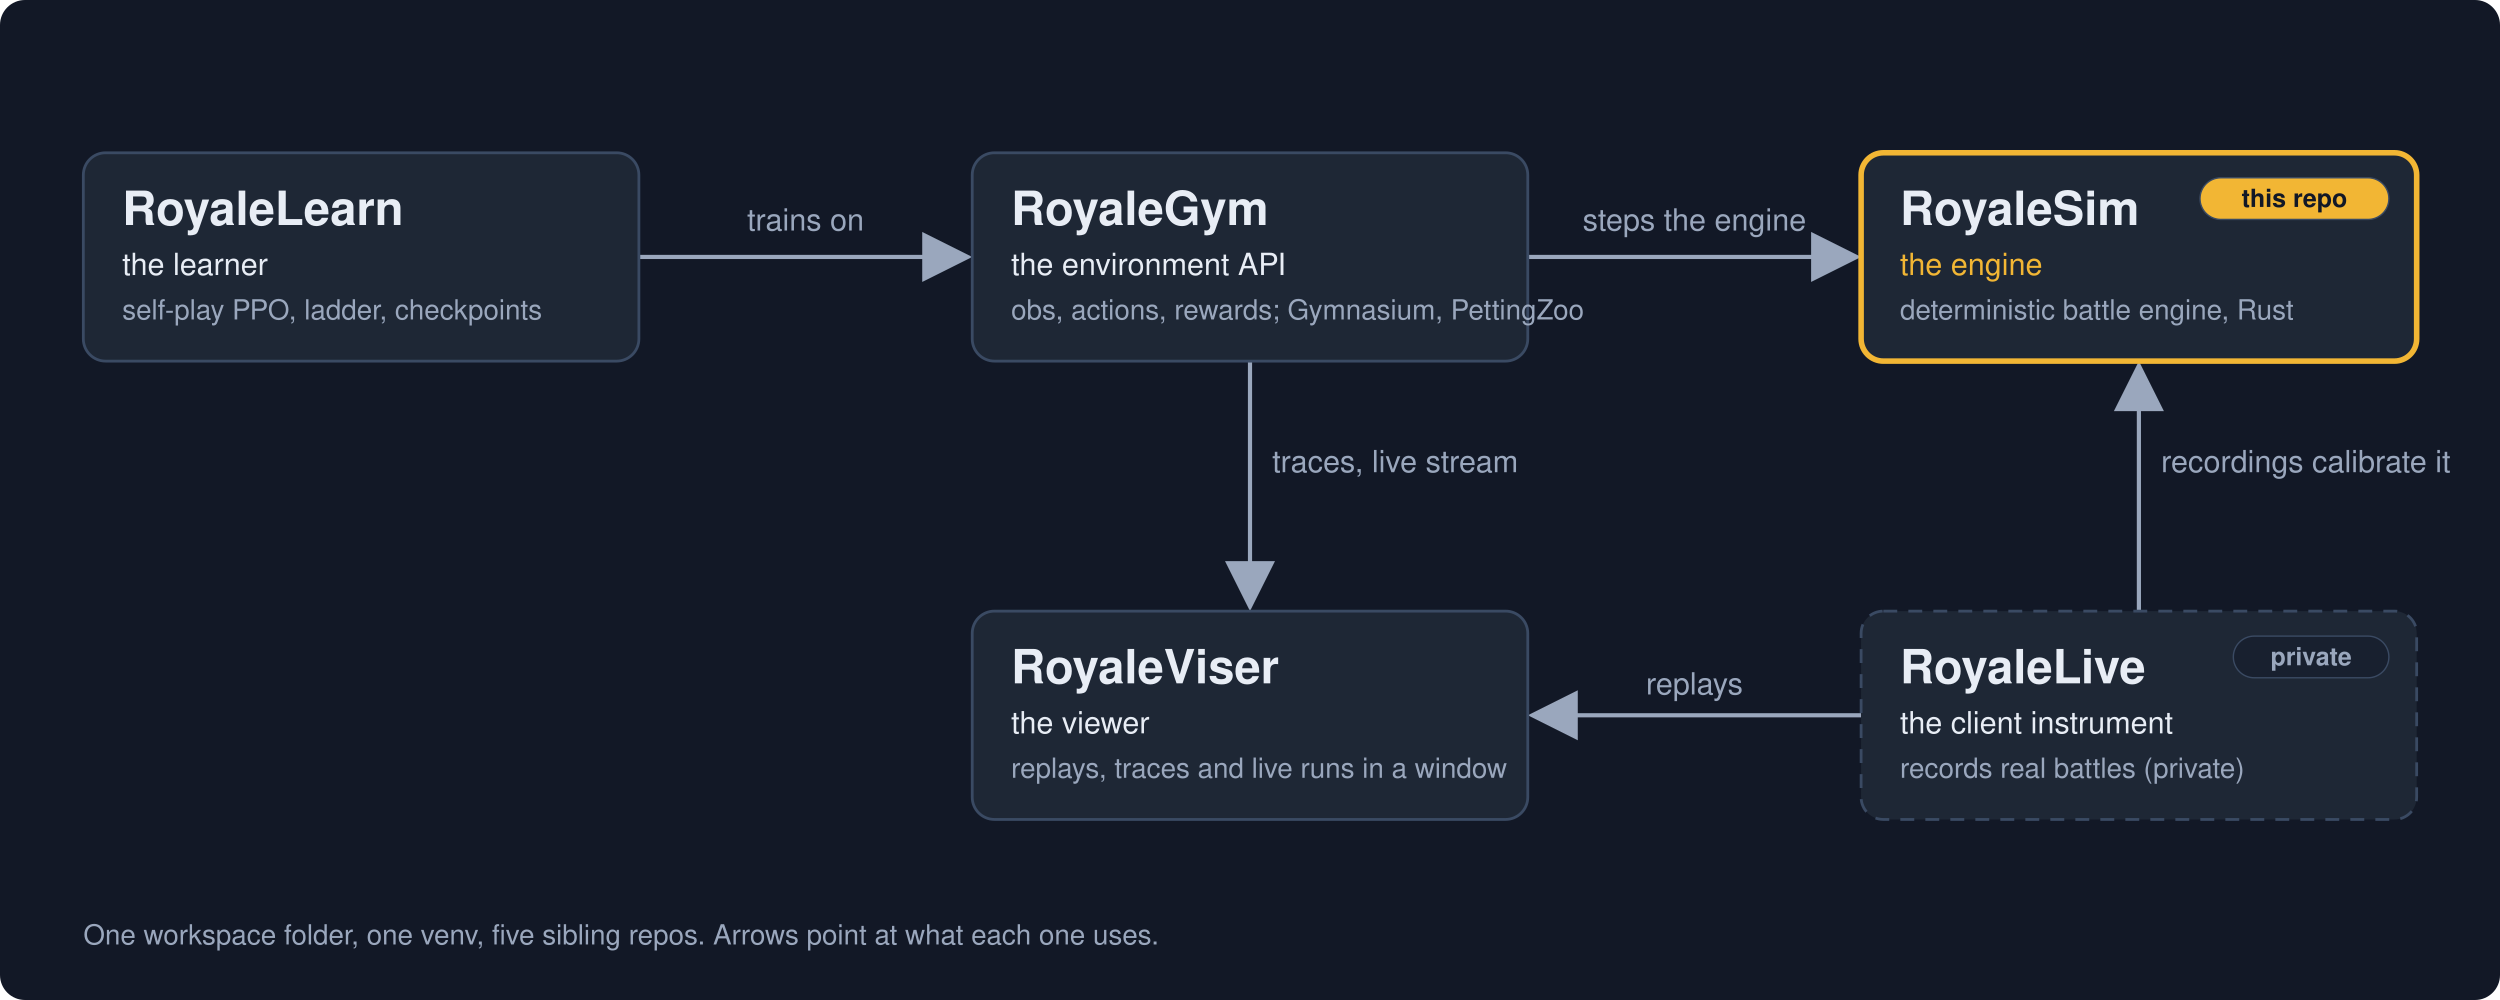
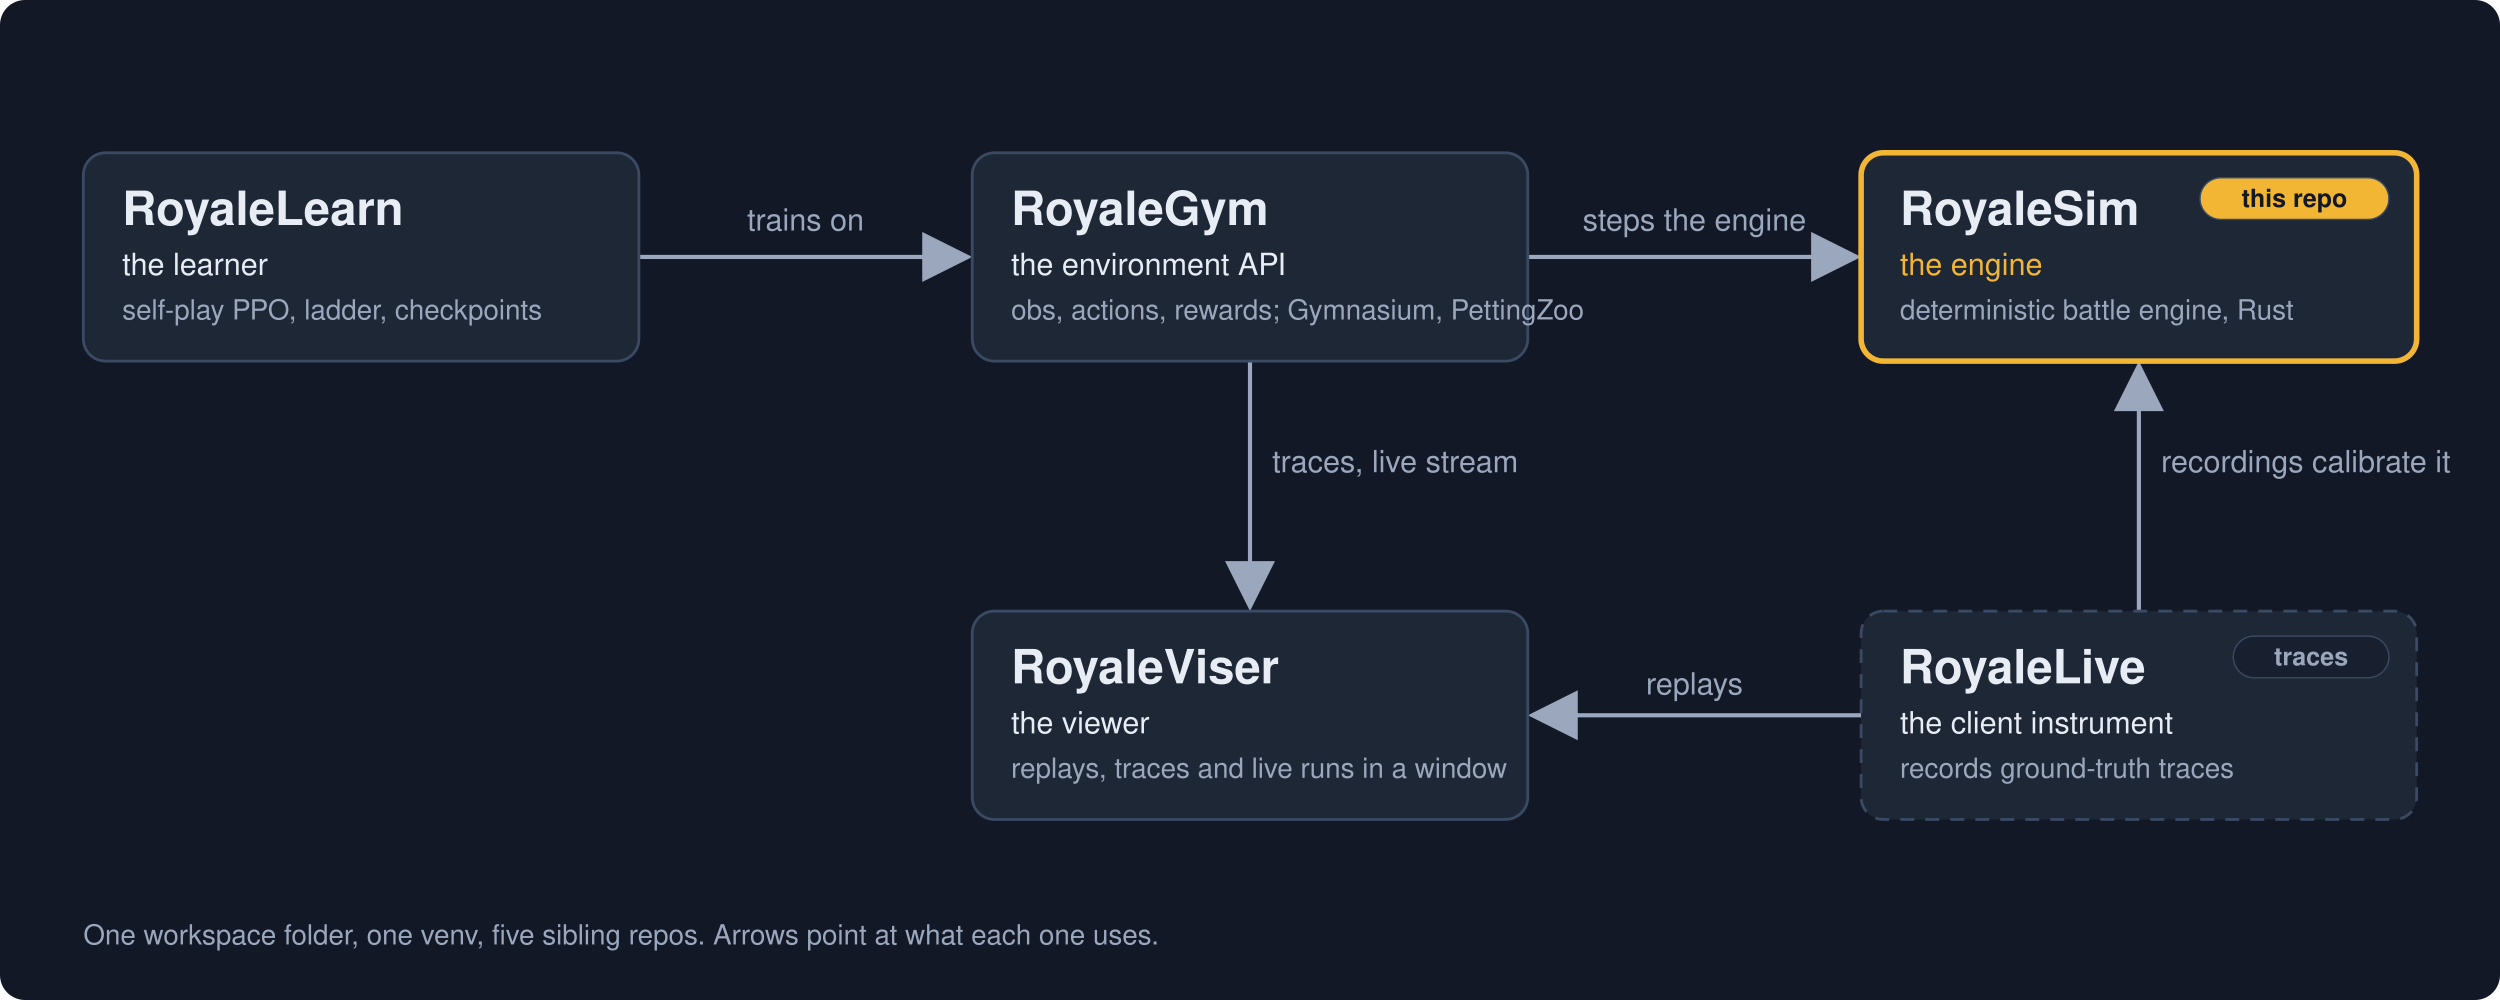
<svg xmlns="http://www.w3.org/2000/svg" width="1800" height="720" viewBox="0 0 1800 720" role="img" aria-label="The five Royale repos and how they depend on each other">
  <rect width="1800" height="720" rx="18" fill="#121826" />
  <defs>
    <marker id="a" markerWidth="12" markerHeight="12" refX="10" refY="6" orient="auto">
      <path d="M0,0 L12,6 L0,12 z" fill="#9aa7bd" />
    </marker>
  </defs>
  <line x1="460" y1="185" x2="694" y2="185" stroke="#9aa7bd" stroke-width="3" marker-end="url(#a)" />
  <text x="580" y="166" text-anchor="middle" font-family="system-ui, -apple-system, 'Segoe UI', Helvetica, Arial, sans-serif" font-size="22" fill="#9aa7bd">trains on</text>
  <line x1="1100" y1="185" x2="1334" y2="185" stroke="#9aa7bd" stroke-width="3" marker-end="url(#a)" />
  <text x="1220" y="166" text-anchor="middle" font-family="system-ui, -apple-system, 'Segoe UI', Helvetica, Arial, sans-serif" font-size="22" fill="#9aa7bd">steps the engine</text>
  <line x1="900" y1="260" x2="900" y2="434" stroke="#9aa7bd" stroke-width="3" marker-end="url(#a)" />
  <text x="916" y="340" text-anchor="start" font-family="system-ui, -apple-system, 'Segoe UI', Helvetica, Arial, sans-serif" font-size="22" fill="#9aa7bd">traces, live stream</text>
  <line x1="1540" y1="440" x2="1540" y2="266" stroke="#9aa7bd" stroke-width="3" marker-end="url(#a)" />
  <text x="1556" y="340" text-anchor="start" font-family="system-ui, -apple-system, 'Segoe UI', Helvetica, Arial, sans-serif" font-size="22" fill="#9aa7bd">recordings calibrate it</text>
  <line x1="1340" y1="515" x2="1106" y2="515" stroke="#9aa7bd" stroke-width="3" marker-end="url(#a)" />
  <text x="1220" y="500" text-anchor="middle" font-family="system-ui, -apple-system, 'Segoe UI', Helvetica, Arial, sans-serif" font-size="22" fill="#9aa7bd">replays</text>
  <rect x="60" y="110" width="400" height="150" rx="16" fill="#1e2735" stroke="#3a4a63" stroke-width="2" />
  <text x="88" y="162" font-family="system-ui, -apple-system, 'Segoe UI', Helvetica, Arial, sans-serif" font-size="34" font-weight="700" fill="#e8edf5">RoyaleLearn</text>
  <text x="88" y="198" font-family="system-ui, -apple-system, 'Segoe UI', Helvetica, Arial, sans-serif" font-size="22" fill="#e8edf5">the learner</text>
  <text x="88" y="230" font-family="system-ui, -apple-system, 'Segoe UI', Helvetica, Arial, sans-serif" font-size="20" fill="#9aa7bd">self-play PPO, ladder, checkpoints</text>
  <rect x="700" y="110" width="400" height="150" rx="16" fill="#1e2735" stroke="#3a4a63" stroke-width="2" />
  <text x="728" y="162" font-family="system-ui, -apple-system, 'Segoe UI', Helvetica, Arial, sans-serif" font-size="34" font-weight="700" fill="#e8edf5">RoyaleGym</text>
  <text x="728" y="198" font-family="system-ui, -apple-system, 'Segoe UI', Helvetica, Arial, sans-serif" font-size="22" fill="#e8edf5">the environment API</text>
  <text x="728" y="230" font-family="system-ui, -apple-system, 'Segoe UI', Helvetica, Arial, sans-serif" font-size="20" fill="#9aa7bd">obs, actions, rewards; Gymnasium, PettingZoo</text>
  <rect x="1340" y="110" width="400" height="150" rx="16" fill="#1e2735" stroke="#f2b634" stroke-width="4" />
  <text x="1368" y="162" font-family="system-ui, -apple-system, 'Segoe UI', Helvetica, Arial, sans-serif" font-size="34" font-weight="700" fill="#e8edf5">RoyaleSim</text>
  <text x="1368" y="198" font-family="system-ui, -apple-system, 'Segoe UI', Helvetica, Arial, sans-serif" font-size="22" fill="#f2b634">the engine</text>
  <text x="1368" y="230" font-family="system-ui, -apple-system, 'Segoe UI', Helvetica, Arial, sans-serif" font-size="20" fill="#9aa7bd">deterministic battle engine, Rust</text>
  <rect x="1584" y="128" width="136" height="30" rx="15" fill="#f2b634" stroke="#3a4a63" />
  <text x="1652.0" y="149" text-anchor="middle" font-family="system-ui, -apple-system, 'Segoe UI', Helvetica, Arial, sans-serif" font-size="18" font-weight="600" fill="#121826">this repo</text>
  <rect x="700" y="440" width="400" height="150" rx="16" fill="#1e2735" stroke="#3a4a63" stroke-width="2" />
  <text x="728" y="492" font-family="system-ui, -apple-system, 'Segoe UI', Helvetica, Arial, sans-serif" font-size="34" font-weight="700" fill="#e8edf5">RoyaleViser</text>
  <text x="728" y="528" font-family="system-ui, -apple-system, 'Segoe UI', Helvetica, Arial, sans-serif" font-size="22" fill="#e8edf5">the viewer</text>
  <text x="728" y="560" font-family="system-ui, -apple-system, 'Segoe UI', Helvetica, Arial, sans-serif" font-size="20" fill="#9aa7bd">replays, traces and live runs in a window</text>
  <rect x="1340" y="440" width="400" height="150" rx="16" fill="#1e2735" stroke="#3a4a63" stroke-width="2" stroke-dasharray="10 8" />
  <text x="1368" y="492" font-family="system-ui, -apple-system, 'Segoe UI', Helvetica, Arial, sans-serif" font-size="34" font-weight="700" fill="#e8edf5">RoyaleLive</text>
  <text x="1368" y="528" font-family="system-ui, -apple-system, 'Segoe UI', Helvetica, Arial, sans-serif" font-size="22" fill="#e8edf5">the client instrument</text>
-   <text x="1368" y="560" font-family="system-ui, -apple-system, 'Segoe UI', Helvetica, Arial, sans-serif" font-size="20" fill="#9aa7bd">records real battles (private)</text>
+   <text x="1368" y="560" font-family="system-ui, -apple-system, 'Segoe UI', Helvetica, Arial, sans-serif" font-size="20" fill="#9aa7bd">records ground-truth traces</text>
  <rect x="1608" y="458" width="112" height="30" rx="15" fill="#18202f" stroke="#3a4a63" />
-   <text x="1664.0" y="479" text-anchor="middle" font-family="system-ui, -apple-system, 'Segoe UI', Helvetica, Arial, sans-serif" font-size="18" font-weight="600" fill="#9aa7bd">private</text>
+   <text x="1664.0" y="479" text-anchor="middle" font-family="system-ui, -apple-system, 'Segoe UI', Helvetica, Arial, sans-serif" font-size="18" font-weight="600" fill="#9aa7bd">traces</text>
  <text x="60" y="680" font-family="system-ui, -apple-system, 'Segoe UI', Helvetica, Arial, sans-serif" font-size="20" fill="#9aa7bd">One workspace folder, one venv, five sibling repos. Arrows point at what each one uses.</text>
</svg>
